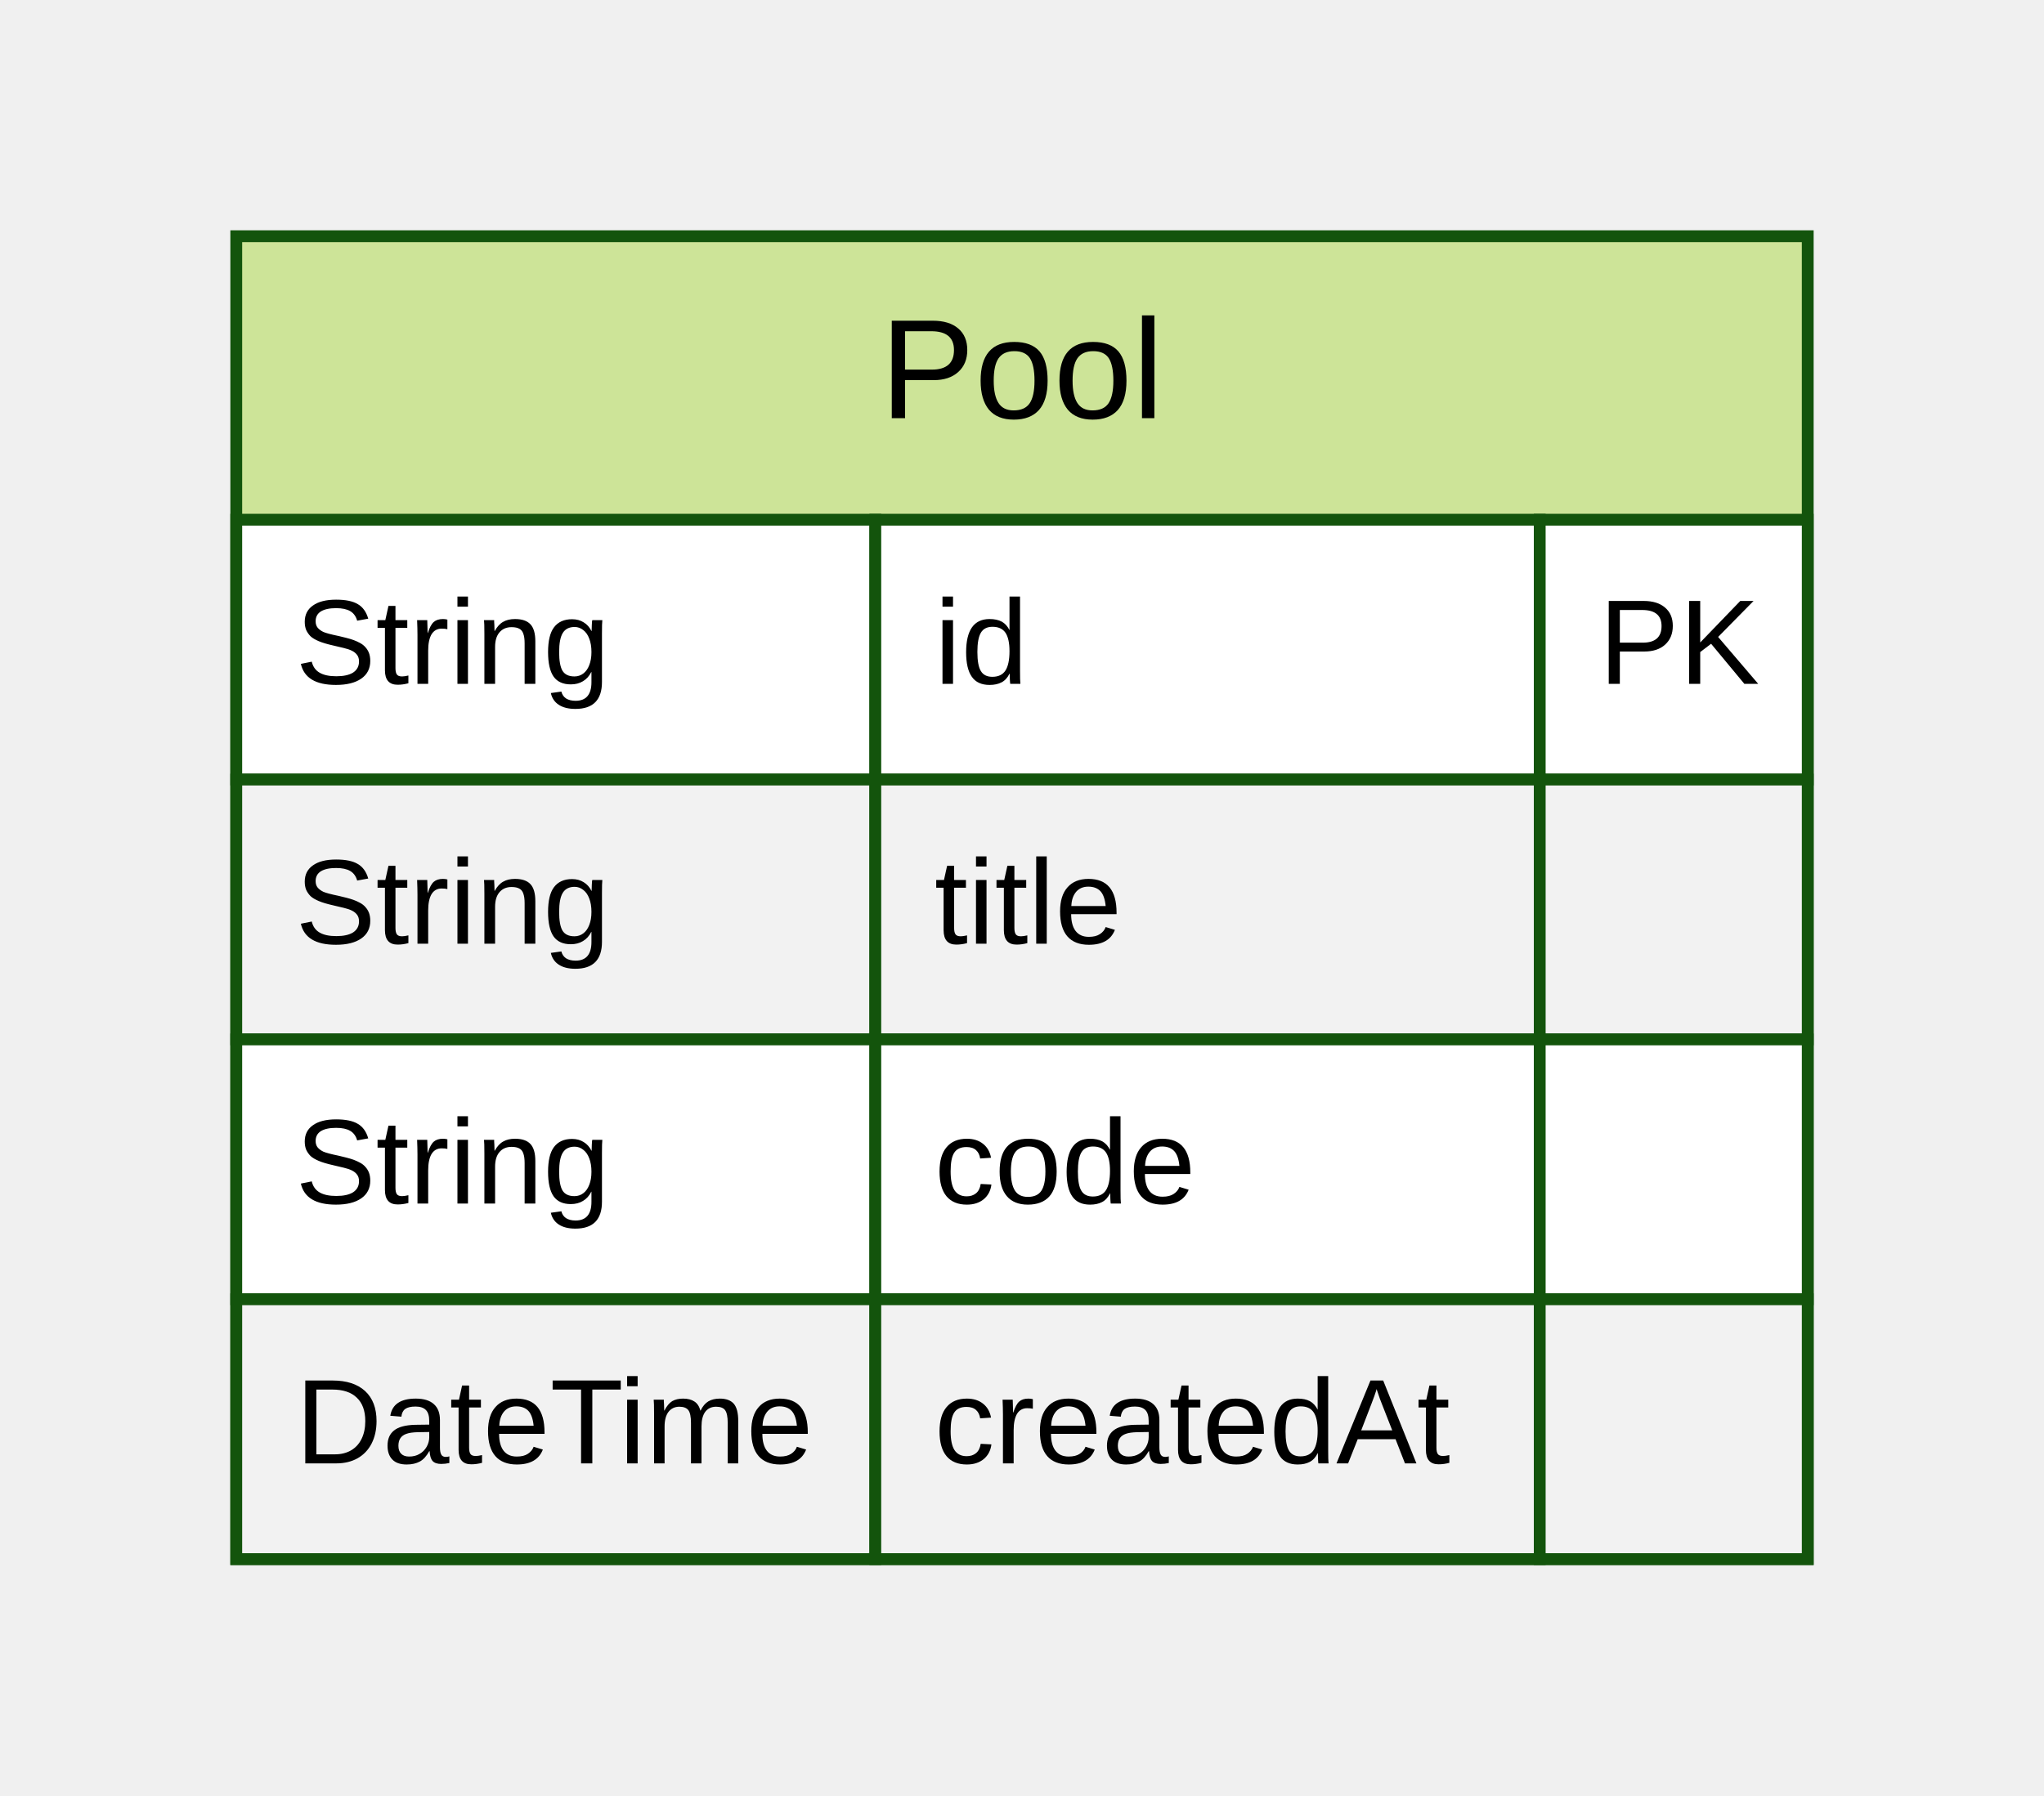
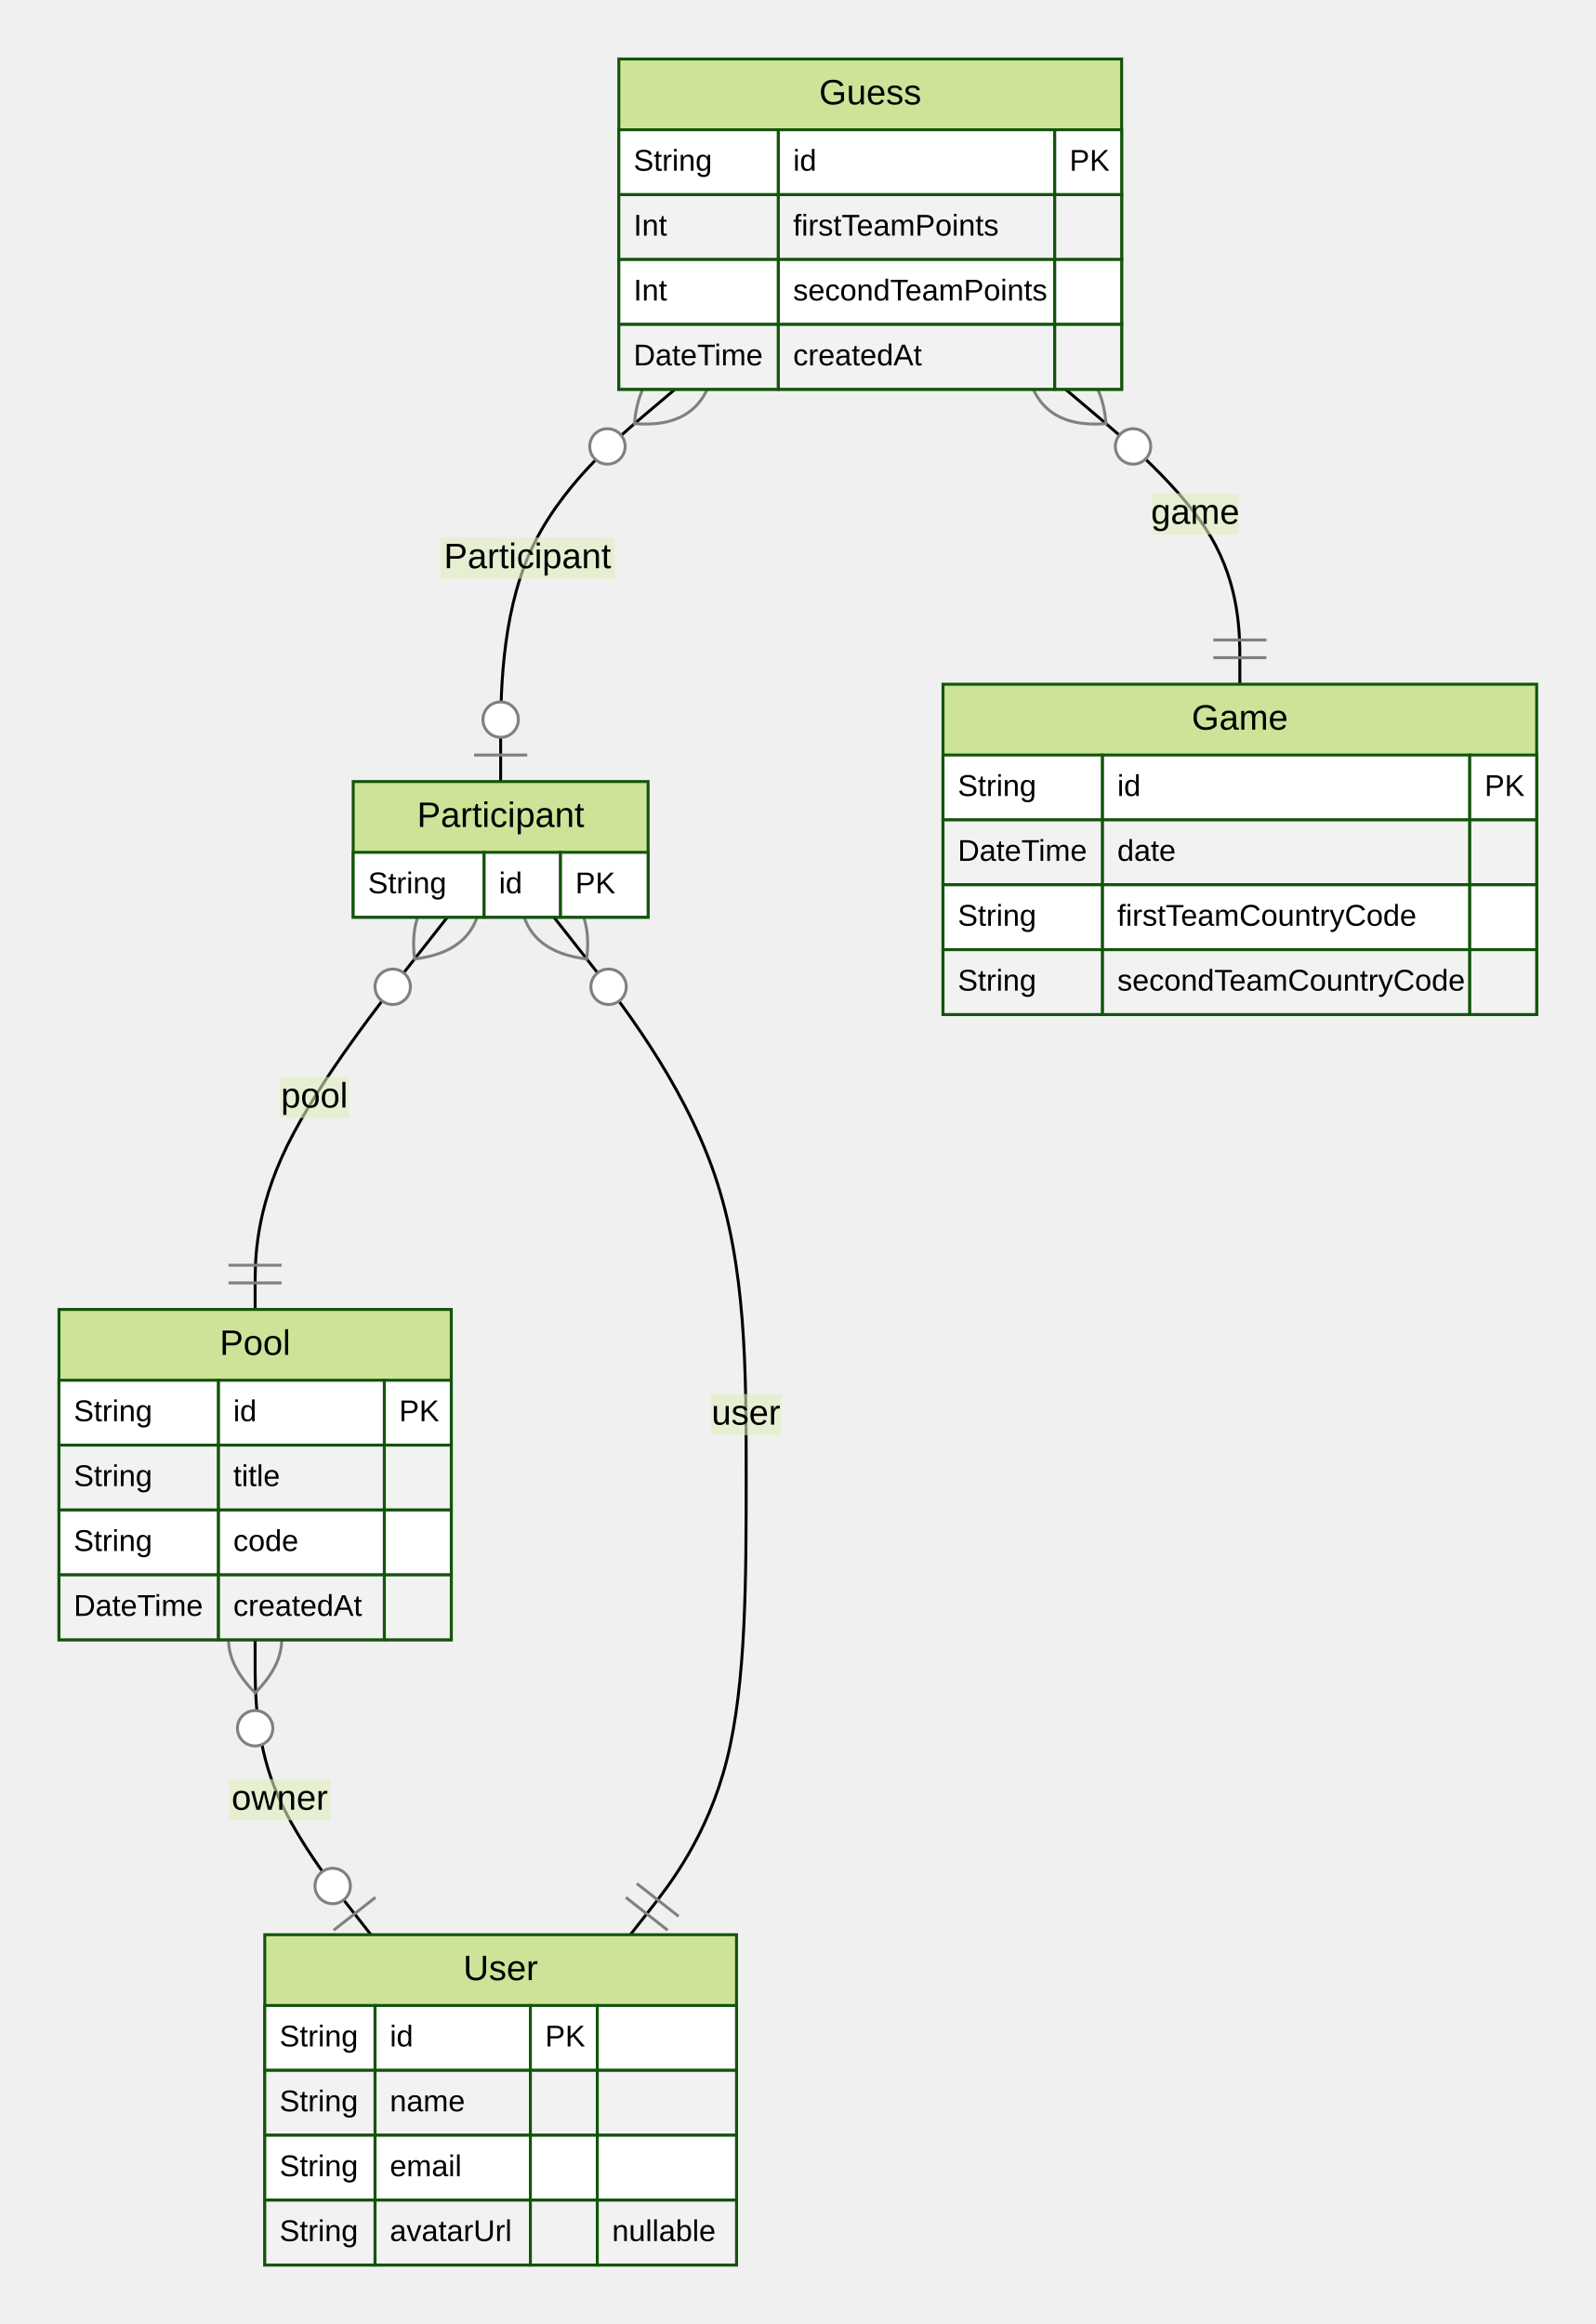
- <svg xmlns="http://www.w3.org/2000/svg" aria-labelledby="chart-title-mermaid-0 chart-desc-mermaid-0" role="img" viewBox="0 0 173.026 152" style="max-width: 173.026px; background-color: white;" width="100%" id="mermaid-0">
+ <svg xmlns="http://www.w3.org/2000/svg" aria-labelledby="chart-title-mermaid-0 chart-desc-mermaid-0" role="img" viewBox="0 0 541.082 788" style="max-width: 541.082px; background-color: white;" width="100%" id="mermaid-0">
  <style>#mermaid-0 {font-family:"trebuchet ms",verdana,arial,sans-serif;font-size:16px;fill:#000000;}#mermaid-0 .error-icon{fill:#552222;}#mermaid-0 .error-text{fill:#552222;stroke:#552222;}#mermaid-0 .edge-thickness-normal{stroke-width:2px;}#mermaid-0 .edge-thickness-thick{stroke-width:3.5px;}#mermaid-0 .edge-pattern-solid{stroke-dasharray:0;}#mermaid-0 .edge-pattern-dashed{stroke-dasharray:3;}#mermaid-0 .edge-pattern-dotted{stroke-dasharray:2;}#mermaid-0 .marker{fill:#000000;stroke:#000000;}#mermaid-0 .marker.cross{stroke:#000000;}#mermaid-0 svg{font-family:"trebuchet ms",verdana,arial,sans-serif;font-size:16px;}#mermaid-0 .entityBox{fill:#cde498;stroke:#13540c;}#mermaid-0 .attributeBoxOdd{fill:#ffffff;stroke:#13540c;}#mermaid-0 .attributeBoxEven{fill:#f2f2f2;stroke:#13540c;}#mermaid-0 .relationshipLabelBox{fill:hsl(78.158, 58.462%, 84.51%);opacity:0.7;background-color:hsl(78.158, 58.462%, 84.51%);}#mermaid-0 .relationshipLabelBox rect{opacity:0.5;}#mermaid-0 .relationshipLine{stroke:#000000;}#mermaid-0 :root{--mermaid-font-family:"trebuchet ms",verdana,arial,sans-serif;}</style>
  <g />
  <defs>
    <marker orient="auto" markerHeight="18" markerWidth="18" refY="9" refX="0" id="ONLY_ONE_START">
      <path d="M9,0 L9,18 M15,0 L15,18" fill="none" stroke="gray" />
    </marker>
  </defs>
  <defs>
    <marker orient="auto" markerHeight="18" markerWidth="18" refY="9" refX="18" id="ONLY_ONE_END">
      <path d="M3,0 L3,18 M9,0 L9,18" fill="none" stroke="gray" />
    </marker>
  </defs>
  <defs>
    <marker orient="auto" markerHeight="18" markerWidth="30" refY="9" refX="0" id="ZERO_OR_ONE_START">
      <circle r="6" cy="9" cx="21" fill="white" stroke="gray" />
      <path d="M9,0 L9,18" fill="none" stroke="gray" />
    </marker>
  </defs>
  <defs>
    <marker orient="auto" markerHeight="18" markerWidth="30" refY="9" refX="30" id="ZERO_OR_ONE_END">
      <circle r="6" cy="9" cx="9" fill="white" stroke="gray" />
      <path d="M21,0 L21,18" fill="none" stroke="gray" />
    </marker>
  </defs>
  <defs>
    <marker orient="auto" markerHeight="36" markerWidth="45" refY="18" refX="18" id="ONE_OR_MORE_START">
      <path d="M0,18 Q 18,0 36,18 Q 18,36 0,18 M42,9 L42,27" fill="none" stroke="gray" />
    </marker>
  </defs>
  <defs>
    <marker orient="auto" markerHeight="36" markerWidth="45" refY="18" refX="27" id="ONE_OR_MORE_END">
      <path d="M3,9 L3,27 M9,18 Q27,0 45,18 Q27,36 9,18" fill="none" stroke="gray" />
    </marker>
  </defs>
  <defs>
    <marker orient="auto" markerHeight="36" markerWidth="57" refY="18" refX="18" id="ZERO_OR_MORE_START">
      <circle r="6" cy="18" cx="48" fill="white" stroke="gray" />
      <path d="M0,18 Q18,0 36,18 Q18,36 0,18" fill="none" stroke="gray" />
    </marker>
  </defs>
  <defs>
    <marker orient="auto" markerHeight="36" markerWidth="57" refY="18" refX="39" id="ZERO_OR_MORE_END">
      <circle r="6" cy="18" cx="9" fill="white" stroke="gray" />
      <path d="M21,18 Q39,0 57,18 Q39,36 21,18" fill="none" stroke="gray" />
    </marker>
  </defs>
-   <g transform="translate(20,20 )" id="Pool">
+   <path marker-start="url(#ZERO_OR_MORE_START)" marker-end="url(#ZERO_OR_ONE_END)" fill="none" stroke="gray" d="M86.513,556L86.513,564.333C86.513,572.667,86.513,589.333,93.059,606C99.604,622.667,112.695,639.333,119.24,647.667L125.785,656" class="er relationshipLine" />
+   <path marker-start="url(#ZERO_OR_MORE_START)" marker-end="url(#ONLY_ONE_END)" fill="none" stroke="gray" d="M187.835,311L198.7,324.833C209.565,338.667,231.296,366.333,242.161,397.833C253.026,429.333,253.026,464.667,253.026,500C253.026,535.333,253.026,570.667,246.481,596.667C239.936,622.667,226.845,639.333,220.3,647.667L213.754,656" class="er relationshipLine" />
+   <path marker-start="url(#ZERO_OR_MORE_START)" marker-end="url(#ONLY_ONE_END)" fill="none" stroke="gray" d="M151.705,311L140.839,324.833C129.974,338.667,108.244,366.333,97.378,388.5C86.513,410.667,86.513,427.333,86.513,435.667L86.513,444" class="er relationshipLine" />
+   <path marker-start="url(#ZERO_OR_MORE_START)" marker-end="url(#ONLY_ONE_END)" fill="none" stroke="gray" d="M361.309,132L371.162,140.333C381.015,148.667,400.72,165.333,410.573,182C420.426,198.667,420.426,215.333,420.426,223.667L420.426,232" class="er relationshipLine" />
+   <path marker-start="url(#ZERO_OR_MORE_START)" marker-end="url(#ZERO_OR_ONE_END)" fill="none" stroke="gray" d="M228.887,132L219.034,140.333C209.181,148.667,189.476,165.333,179.623,187.5C169.77,209.667,169.77,237.333,169.77,251.167L169.77,265" class="er relationshipLine" />
+   <g transform="translate(20,444 )" id="Pool">
    <rect height="112" width="133.026" y="0" x="0" stroke="gray" fill-opacity="100%" fill="honeydew" class="er entityBox" />
    <text transform="translate(66.51321,12)" style="font-family: &quot;trebuchet ms&quot;, verdana, arial, sans-serif;; font-size: 12px" text-anchor="middle" dominant-baseline="middle" y="0" x="0" id="entity-Pool" class="er entityLabel">Pool</text>
    <rect height="22" width="54.096" y="24" x="0" stroke="gray" fill-opacity="100%" fill="honeydew" class="er attributeBoxOdd" />
    <text transform="translate(5,35)" style="font-family: &quot;trebuchet ms&quot;, verdana, arial, sans-serif;; font-size: 10.2px" text-anchor="left" dominant-baseline="middle" y="0" x="0" id="entity-Pool-attr-1-type" class="er entityLabel">String</text>
    <rect height="22" width="56.243" y="24" x="54.096" stroke="gray" fill-opacity="100%" fill="honeydew" class="er attributeBoxOdd" />
    <text transform="translate(59.09555,35)" style="font-family: &quot;trebuchet ms&quot;, verdana, arial, sans-serif;; font-size: 10.2px" text-anchor="left" dominant-baseline="middle" y="0" x="0" id="entity-Pool-attr-1-name" class="er entityLabel">id</text>
    <rect height="22" width="22.688" y="24" x="110.339" stroke="gray" fill-opacity="100%" fill="honeydew" class="er attributeBoxOdd" />
    <text transform="translate(115.3387,35)" style="font-family: &quot;trebuchet ms&quot;, verdana, arial, sans-serif;; font-size: 10.2px" text-anchor="left" dominant-baseline="middle" y="0" x="0" id="entity-Pool-attr-1-key" class="er entityLabel">PK</text>
    <rect height="22" width="54.096" y="46" x="0" stroke="gray" fill-opacity="100%" fill="honeydew" class="er attributeBoxEven" />
    <text transform="translate(5,57)" style="font-family: &quot;trebuchet ms&quot;, verdana, arial, sans-serif;; font-size: 10.2px" text-anchor="left" dominant-baseline="middle" y="0" x="0" id="entity-Pool-attr-2-type" class="er entityLabel">String</text>
    <rect height="22" width="56.243" y="46" x="54.096" stroke="gray" fill-opacity="100%" fill="honeydew" class="er attributeBoxEven" />
    <text transform="translate(59.09555,57)" style="font-family: &quot;trebuchet ms&quot;, verdana, arial, sans-serif;; font-size: 10.2px" text-anchor="left" dominant-baseline="middle" y="0" x="0" id="entity-Pool-attr-2-name" class="er entityLabel">title</text>
    <rect height="22" width="22.688" y="46" x="110.339" stroke="gray" fill-opacity="100%" fill="honeydew" class="er attributeBoxEven" />
    <text transform="translate(115.3387,57)" style="font-family: &quot;trebuchet ms&quot;, verdana, arial, sans-serif;; font-size: 10.2px" text-anchor="left" dominant-baseline="middle" y="0" x="0" id="entity-Pool-attr-2-key" class="er entityLabel" />
    <rect height="22" width="54.096" y="68" x="0" stroke="gray" fill-opacity="100%" fill="honeydew" class="er attributeBoxOdd" />
    <text transform="translate(5,79)" style="font-family: &quot;trebuchet ms&quot;, verdana, arial, sans-serif;; font-size: 10.2px" text-anchor="left" dominant-baseline="middle" y="0" x="0" id="entity-Pool-attr-3-type" class="er entityLabel">String</text>
    <rect height="22" width="56.243" y="68" x="54.096" stroke="gray" fill-opacity="100%" fill="honeydew" class="er attributeBoxOdd" />
    <text transform="translate(59.09555,79)" style="font-family: &quot;trebuchet ms&quot;, verdana, arial, sans-serif;; font-size: 10.2px" text-anchor="left" dominant-baseline="middle" y="0" x="0" id="entity-Pool-attr-3-name" class="er entityLabel">code</text>
    <rect height="22" width="22.688" y="68" x="110.339" stroke="gray" fill-opacity="100%" fill="honeydew" class="er attributeBoxOdd" />
    <text transform="translate(115.3387,79)" style="font-family: &quot;trebuchet ms&quot;, verdana, arial, sans-serif;; font-size: 10.2px" text-anchor="left" dominant-baseline="middle" y="0" x="0" id="entity-Pool-attr-3-key" class="er entityLabel" />
    <rect height="22" width="54.096" y="90" x="0" stroke="gray" fill-opacity="100%" fill="honeydew" class="er attributeBoxEven" />
    <text transform="translate(5,101)" style="font-family: &quot;trebuchet ms&quot;, verdana, arial, sans-serif;; font-size: 10.2px" text-anchor="left" dominant-baseline="middle" y="0" x="0" id="entity-Pool-attr-4-type" class="er entityLabel">DateTime</text>
    <rect height="22" width="56.243" y="90" x="54.096" stroke="gray" fill-opacity="100%" fill="honeydew" class="er attributeBoxEven" />
    <text transform="translate(59.09555,101)" style="font-family: &quot;trebuchet ms&quot;, verdana, arial, sans-serif;; font-size: 10.2px" text-anchor="left" dominant-baseline="middle" y="0" x="0" id="entity-Pool-attr-4-name" class="er entityLabel">createdAt</text>
    <rect height="22" width="22.688" y="90" x="110.339" stroke="gray" fill-opacity="100%" fill="honeydew" class="er attributeBoxEven" />
    <text transform="translate(115.3387,101)" style="font-family: &quot;trebuchet ms&quot;, verdana, arial, sans-serif;; font-size: 10.2px" text-anchor="left" dominant-baseline="middle" y="0" x="0" id="entity-Pool-attr-4-key" class="er entityLabel" />
  </g>
+   <g transform="translate(119.7698,265 )" id="Participant">
+     <rect height="46" width="100" y="0" x="0" stroke="gray" fill-opacity="100%" fill="honeydew" class="er entityBox" />
+     <text transform="translate(50,12)" style="font-family: &quot;trebuchet ms&quot;, verdana, arial, sans-serif;; font-size: 12px" text-anchor="middle" dominant-baseline="middle" y="0" x="0" id="entity-Participant" class="er entityLabel">Participant</text>
+     <rect height="22" width="44.399" y="24" x="0" stroke="gray" fill-opacity="100%" fill="honeydew" class="er attributeBoxOdd" />
+     <text transform="translate(5,35)" style="font-family: &quot;trebuchet ms&quot;, verdana, arial, sans-serif;; font-size: 10.2px" text-anchor="left" dominant-baseline="middle" y="0" x="0" id="entity-Participant-attr-1-type" class="er entityLabel">String</text>
+     <rect height="22" width="25.911" y="24" x="44.399" stroke="gray" fill-opacity="100%" fill="honeydew" class="er attributeBoxOdd" />
+     <text transform="translate(49.39862,35)" style="font-family: &quot;trebuchet ms&quot;, verdana, arial, sans-serif;; font-size: 10.2px" text-anchor="left" dominant-baseline="middle" y="0" x="0" id="entity-Participant-attr-1-name" class="er entityLabel">id</text>
+     <rect height="22" width="29.69" y="24" x="70.31" stroke="gray" fill-opacity="100%" fill="honeydew" class="er attributeBoxOdd" />
+     <text transform="translate(75.30976,35)" style="font-family: &quot;trebuchet ms&quot;, verdana, arial, sans-serif;; font-size: 10.2px" text-anchor="left" dominant-baseline="middle" y="0" x="0" id="entity-Participant-attr-1-key" class="er entityLabel">PK</text>
+   </g>
+   <g transform="translate(89.78574,656 )" id="User">
+     <rect height="112" width="159.968" y="0" x="0" stroke="gray" fill-opacity="100%" fill="honeydew" class="er entityBox" />
+     <text transform="translate(79.98408,12)" style="font-family: &quot;trebuchet ms&quot;, verdana, arial, sans-serif;; font-size: 12px" text-anchor="middle" dominant-baseline="middle" y="0" x="0" id="entity-User" class="er entityLabel">User</text>
+     <rect height="22" width="37.396" y="24" x="0" stroke="gray" fill-opacity="100%" fill="honeydew" class="er attributeBoxOdd" />
+     <text transform="translate(5,35)" style="font-family: &quot;trebuchet ms&quot;, verdana, arial, sans-serif;; font-size: 10.2px" text-anchor="left" dominant-baseline="middle" y="0" x="0" id="entity-User-attr-1-type" class="er entityLabel">String</text>
+     <rect height="22" width="52.672" y="24" x="37.396" stroke="gray" fill-opacity="100%" fill="honeydew" class="er attributeBoxOdd" />
+     <text transform="translate(42.39606,35)" style="font-family: &quot;trebuchet ms&quot;, verdana, arial, sans-serif;; font-size: 10.2px" text-anchor="left" dominant-baseline="middle" y="0" x="0" id="entity-User-attr-1-name" class="er entityLabel">id</text>
+     <rect height="22" width="22.688" y="24" x="90.068" stroke="gray" fill-opacity="100%" fill="honeydew" class="er attributeBoxOdd" />
+     <text transform="translate(95.06793,35)" style="font-family: &quot;trebuchet ms&quot;, verdana, arial, sans-serif;; font-size: 10.2px" text-anchor="left" dominant-baseline="middle" y="0" x="0" id="entity-User-attr-1-key" class="er entityLabel">PK</text>
+     <rect height="22" width="47.213" y="24" x="112.756" stroke="gray" fill-opacity="100%" fill="honeydew" class="er attributeBoxOdd" />
+     <text transform="translate(117.7556,35)" style="font-family: &quot;trebuchet ms&quot;, verdana, arial, sans-serif;; font-size: 10.2px" text-anchor="left" dominant-baseline="middle" y="0" x="0" id="entity-User-attr-1-comment" class="er entityLabel" />
+     <rect height="22" width="37.396" y="46" x="0" stroke="gray" fill-opacity="100%" fill="honeydew" class="er attributeBoxEven" />
+     <text transform="translate(5,57)" style="font-family: &quot;trebuchet ms&quot;, verdana, arial, sans-serif;; font-size: 10.2px" text-anchor="left" dominant-baseline="middle" y="0" x="0" id="entity-User-attr-2-type" class="er entityLabel">String</text>
+     <rect height="22" width="52.672" y="46" x="37.396" stroke="gray" fill-opacity="100%" fill="honeydew" class="er attributeBoxEven" />
+     <text transform="translate(42.39606,57)" style="font-family: &quot;trebuchet ms&quot;, verdana, arial, sans-serif;; font-size: 10.2px" text-anchor="left" dominant-baseline="middle" y="0" x="0" id="entity-User-attr-2-name" class="er entityLabel">name</text>
+     <rect height="22" width="22.688" y="46" x="90.068" stroke="gray" fill-opacity="100%" fill="honeydew" class="er attributeBoxEven" />
+     <text transform="translate(95.06793,57)" style="font-family: &quot;trebuchet ms&quot;, verdana, arial, sans-serif;; font-size: 10.2px" text-anchor="left" dominant-baseline="middle" y="0" x="0" id="entity-User-attr-2-key" class="er entityLabel" />
+     <rect height="22" width="47.213" y="46" x="112.756" stroke="gray" fill-opacity="100%" fill="honeydew" class="er attributeBoxEven" />
+     <text transform="translate(117.7556,57)" style="font-family: &quot;trebuchet ms&quot;, verdana, arial, sans-serif;; font-size: 10.2px" text-anchor="left" dominant-baseline="middle" y="0" x="0" id="entity-User-attr-2-comment" class="er entityLabel" />
+     <rect height="22" width="37.396" y="68" x="0" stroke="gray" fill-opacity="100%" fill="honeydew" class="er attributeBoxOdd" />
+     <text transform="translate(5,79)" style="font-family: &quot;trebuchet ms&quot;, verdana, arial, sans-serif;; font-size: 10.2px" text-anchor="left" dominant-baseline="middle" y="0" x="0" id="entity-User-attr-3-type" class="er entityLabel">String</text>
+     <rect height="22" width="52.672" y="68" x="37.396" stroke="gray" fill-opacity="100%" fill="honeydew" class="er attributeBoxOdd" />
+     <text transform="translate(42.39606,79)" style="font-family: &quot;trebuchet ms&quot;, verdana, arial, sans-serif;; font-size: 10.2px" text-anchor="left" dominant-baseline="middle" y="0" x="0" id="entity-User-attr-3-name" class="er entityLabel">email</text>
+     <rect height="22" width="22.688" y="68" x="90.068" stroke="gray" fill-opacity="100%" fill="honeydew" class="er attributeBoxOdd" />
+     <text transform="translate(95.06793,79)" style="font-family: &quot;trebuchet ms&quot;, verdana, arial, sans-serif;; font-size: 10.2px" text-anchor="left" dominant-baseline="middle" y="0" x="0" id="entity-User-attr-3-key" class="er entityLabel" />
+     <rect height="22" width="47.213" y="68" x="112.756" stroke="gray" fill-opacity="100%" fill="honeydew" class="er attributeBoxOdd" />
+     <text transform="translate(117.7556,79)" style="font-family: &quot;trebuchet ms&quot;, verdana, arial, sans-serif;; font-size: 10.2px" text-anchor="left" dominant-baseline="middle" y="0" x="0" id="entity-User-attr-3-comment" class="er entityLabel" />
+     <rect height="22" width="37.396" y="90" x="0" stroke="gray" fill-opacity="100%" fill="honeydew" class="er attributeBoxEven" />
+     <text transform="translate(5,101)" style="font-family: &quot;trebuchet ms&quot;, verdana, arial, sans-serif;; font-size: 10.2px" text-anchor="left" dominant-baseline="middle" y="0" x="0" id="entity-User-attr-4-type" class="er entityLabel">String</text>
+     <rect height="22" width="52.672" y="90" x="37.396" stroke="gray" fill-opacity="100%" fill="honeydew" class="er attributeBoxEven" />
+     <text transform="translate(42.39606,101)" style="font-family: &quot;trebuchet ms&quot;, verdana, arial, sans-serif;; font-size: 10.2px" text-anchor="left" dominant-baseline="middle" y="0" x="0" id="entity-User-attr-4-name" class="er entityLabel">avatarUrl</text>
+     <rect height="22" width="22.688" y="90" x="90.068" stroke="gray" fill-opacity="100%" fill="honeydew" class="er attributeBoxEven" />
+     <text transform="translate(95.06793,101)" style="font-family: &quot;trebuchet ms&quot;, verdana, arial, sans-serif;; font-size: 10.2px" text-anchor="left" dominant-baseline="middle" y="0" x="0" id="entity-User-attr-4-key" class="er entityLabel" />
+     <rect height="22" width="47.213" y="90" x="112.756" stroke="gray" fill-opacity="100%" fill="honeydew" class="er attributeBoxEven" />
+     <text transform="translate(117.7556,101)" style="font-family: &quot;trebuchet ms&quot;, verdana, arial, sans-serif;; font-size: 10.2px" text-anchor="left" dominant-baseline="middle" y="0" x="0" id="entity-User-attr-4-comment" class="er entityLabel">nullable</text>
+   </g>
+   <g transform="translate(319.7698,232 )" id="Game">
+     <rect height="112" width="201.312" y="0" x="0" stroke="gray" fill-opacity="100%" fill="honeydew" class="er entityBox" />
+     <text transform="translate(100.6562,12)" style="font-family: &quot;trebuchet ms&quot;, verdana, arial, sans-serif;; font-size: 12px" text-anchor="middle" dominant-baseline="middle" y="0" x="0" id="entity-Game" class="er entityLabel">Game</text>
+     <rect height="22" width="54.096" y="24" x="0" stroke="gray" fill-opacity="100%" fill="honeydew" class="er attributeBoxOdd" />
+     <text transform="translate(5,35)" style="font-family: &quot;trebuchet ms&quot;, verdana, arial, sans-serif;; font-size: 10.2px" text-anchor="left" dominant-baseline="middle" y="0" x="0" id="entity-Game-attr-1-type" class="er entityLabel">String</text>
+     <rect height="22" width="124.529" y="24" x="54.096" stroke="gray" fill-opacity="100%" fill="honeydew" class="er attributeBoxOdd" />
+     <text transform="translate(59.09555,35)" style="font-family: &quot;trebuchet ms&quot;, verdana, arial, sans-serif;; font-size: 10.2px" text-anchor="left" dominant-baseline="middle" y="0" x="0" id="entity-Game-attr-1-name" class="er entityLabel">id</text>
+     <rect height="22" width="22.688" y="24" x="178.625" stroke="gray" fill-opacity="100%" fill="honeydew" class="er attributeBoxOdd" />
+     <text transform="translate(183.6248,35)" style="font-family: &quot;trebuchet ms&quot;, verdana, arial, sans-serif;; font-size: 10.2px" text-anchor="left" dominant-baseline="middle" y="0" x="0" id="entity-Game-attr-1-key" class="er entityLabel">PK</text>
+     <rect height="22" width="54.096" y="46" x="0" stroke="gray" fill-opacity="100%" fill="honeydew" class="er attributeBoxEven" />
+     <text transform="translate(5,57)" style="font-family: &quot;trebuchet ms&quot;, verdana, arial, sans-serif;; font-size: 10.2px" text-anchor="left" dominant-baseline="middle" y="0" x="0" id="entity-Game-attr-2-type" class="er entityLabel">DateTime</text>
+     <rect height="22" width="124.529" y="46" x="54.096" stroke="gray" fill-opacity="100%" fill="honeydew" class="er attributeBoxEven" />
+     <text transform="translate(59.09555,57)" style="font-family: &quot;trebuchet ms&quot;, verdana, arial, sans-serif;; font-size: 10.2px" text-anchor="left" dominant-baseline="middle" y="0" x="0" id="entity-Game-attr-2-name" class="er entityLabel">date</text>
+     <rect height="22" width="22.688" y="46" x="178.625" stroke="gray" fill-opacity="100%" fill="honeydew" class="er attributeBoxEven" />
+     <text transform="translate(183.6248,57)" style="font-family: &quot;trebuchet ms&quot;, verdana, arial, sans-serif;; font-size: 10.2px" text-anchor="left" dominant-baseline="middle" y="0" x="0" id="entity-Game-attr-2-key" class="er entityLabel" />
+     <rect height="22" width="54.096" y="68" x="0" stroke="gray" fill-opacity="100%" fill="honeydew" class="er attributeBoxOdd" />
+     <text transform="translate(5,79)" style="font-family: &quot;trebuchet ms&quot;, verdana, arial, sans-serif;; font-size: 10.2px" text-anchor="left" dominant-baseline="middle" y="0" x="0" id="entity-Game-attr-3-type" class="er entityLabel">String</text>
+     <rect height="22" width="124.529" y="68" x="54.096" stroke="gray" fill-opacity="100%" fill="honeydew" class="er attributeBoxOdd" />
+     <text transform="translate(59.09555,79)" style="font-family: &quot;trebuchet ms&quot;, verdana, arial, sans-serif;; font-size: 10.2px" text-anchor="left" dominant-baseline="middle" y="0" x="0" id="entity-Game-attr-3-name" class="er entityLabel">firstTeamCountryCode</text>
+     <rect height="22" width="22.688" y="68" x="178.625" stroke="gray" fill-opacity="100%" fill="honeydew" class="er attributeBoxOdd" />
+     <text transform="translate(183.6248,79)" style="font-family: &quot;trebuchet ms&quot;, verdana, arial, sans-serif;; font-size: 10.2px" text-anchor="left" dominant-baseline="middle" y="0" x="0" id="entity-Game-attr-3-key" class="er entityLabel" />
+     <rect height="22" width="54.096" y="90" x="0" stroke="gray" fill-opacity="100%" fill="honeydew" class="er attributeBoxEven" />
+     <text transform="translate(5,101)" style="font-family: &quot;trebuchet ms&quot;, verdana, arial, sans-serif;; font-size: 10.2px" text-anchor="left" dominant-baseline="middle" y="0" x="0" id="entity-Game-attr-4-type" class="er entityLabel">String</text>
+     <rect height="22" width="124.529" y="90" x="54.096" stroke="gray" fill-opacity="100%" fill="honeydew" class="er attributeBoxEven" />
+     <text transform="translate(59.09555,101)" style="font-family: &quot;trebuchet ms&quot;, verdana, arial, sans-serif;; font-size: 10.2px" text-anchor="left" dominant-baseline="middle" y="0" x="0" id="entity-Game-attr-4-name" class="er entityLabel">secondTeamCountryCode</text>
+     <rect height="22" width="22.688" y="90" x="178.625" stroke="gray" fill-opacity="100%" fill="honeydew" class="er attributeBoxEven" />
+     <text transform="translate(183.6248,101)" style="font-family: &quot;trebuchet ms&quot;, verdana, arial, sans-serif;; font-size: 10.2px" text-anchor="left" dominant-baseline="middle" y="0" x="0" id="entity-Game-attr-4-key" class="er entityLabel" />
+   </g>
+   <g transform="translate(209.8457,20 )" id="Guess">
+     <rect height="112" width="170.504" y="0" x="0" stroke="gray" fill-opacity="100%" fill="honeydew" class="er entityBox" />
+     <text transform="translate(85.2522,12)" style="font-family: &quot;trebuchet ms&quot;, verdana, arial, sans-serif;; font-size: 12px" text-anchor="middle" dominant-baseline="middle" y="0" x="0" id="entity-Guess" class="er entityLabel">Guess</text>
+     <rect height="22" width="54.096" y="24" x="0" stroke="gray" fill-opacity="100%" fill="honeydew" class="er attributeBoxOdd" />
+     <text transform="translate(5,35)" style="font-family: &quot;trebuchet ms&quot;, verdana, arial, sans-serif;; font-size: 10.2px" text-anchor="left" dominant-baseline="middle" y="0" x="0" id="entity-Guess-attr-1-type" class="er entityLabel">String</text>
+     <rect height="22" width="93.721" y="24" x="54.096" stroke="gray" fill-opacity="100%" fill="honeydew" class="er attributeBoxOdd" />
+     <text transform="translate(59.09555,35)" style="font-family: &quot;trebuchet ms&quot;, verdana, arial, sans-serif;; font-size: 10.2px" text-anchor="left" dominant-baseline="middle" y="0" x="0" id="entity-Guess-attr-1-name" class="er entityLabel">id</text>
+     <rect height="22" width="22.688" y="24" x="147.817" stroke="gray" fill-opacity="100%" fill="honeydew" class="er attributeBoxOdd" />
+     <text transform="translate(152.8167,35)" style="font-family: &quot;trebuchet ms&quot;, verdana, arial, sans-serif;; font-size: 10.2px" text-anchor="left" dominant-baseline="middle" y="0" x="0" id="entity-Guess-attr-1-key" class="er entityLabel">PK</text>
+     <rect height="22" width="54.096" y="46" x="0" stroke="gray" fill-opacity="100%" fill="honeydew" class="er attributeBoxEven" />
+     <text transform="translate(5,57)" style="font-family: &quot;trebuchet ms&quot;, verdana, arial, sans-serif;; font-size: 10.2px" text-anchor="left" dominant-baseline="middle" y="0" x="0" id="entity-Guess-attr-2-type" class="er entityLabel">Int</text>
+     <rect height="22" width="93.721" y="46" x="54.096" stroke="gray" fill-opacity="100%" fill="honeydew" class="er attributeBoxEven" />
+     <text transform="translate(59.09555,57)" style="font-family: &quot;trebuchet ms&quot;, verdana, arial, sans-serif;; font-size: 10.2px" text-anchor="left" dominant-baseline="middle" y="0" x="0" id="entity-Guess-attr-2-name" class="er entityLabel">firstTeamPoints</text>
+     <rect height="22" width="22.688" y="46" x="147.817" stroke="gray" fill-opacity="100%" fill="honeydew" class="er attributeBoxEven" />
+     <text transform="translate(152.8167,57)" style="font-family: &quot;trebuchet ms&quot;, verdana, arial, sans-serif;; font-size: 10.2px" text-anchor="left" dominant-baseline="middle" y="0" x="0" id="entity-Guess-attr-2-key" class="er entityLabel" />
+     <rect height="22" width="54.096" y="68" x="0" stroke="gray" fill-opacity="100%" fill="honeydew" class="er attributeBoxOdd" />
+     <text transform="translate(5,79)" style="font-family: &quot;trebuchet ms&quot;, verdana, arial, sans-serif;; font-size: 10.2px" text-anchor="left" dominant-baseline="middle" y="0" x="0" id="entity-Guess-attr-3-type" class="er entityLabel">Int</text>
+     <rect height="22" width="93.721" y="68" x="54.096" stroke="gray" fill-opacity="100%" fill="honeydew" class="er attributeBoxOdd" />
+     <text transform="translate(59.09555,79)" style="font-family: &quot;trebuchet ms&quot;, verdana, arial, sans-serif;; font-size: 10.2px" text-anchor="left" dominant-baseline="middle" y="0" x="0" id="entity-Guess-attr-3-name" class="er entityLabel">secondTeamPoints</text>
+     <rect height="22" width="22.688" y="68" x="147.817" stroke="gray" fill-opacity="100%" fill="honeydew" class="er attributeBoxOdd" />
+     <text transform="translate(152.8167,79)" style="font-family: &quot;trebuchet ms&quot;, verdana, arial, sans-serif;; font-size: 10.2px" text-anchor="left" dominant-baseline="middle" y="0" x="0" id="entity-Guess-attr-3-key" class="er entityLabel" />
+     <rect height="22" width="54.096" y="90" x="0" stroke="gray" fill-opacity="100%" fill="honeydew" class="er attributeBoxEven" />
+     <text transform="translate(5,101)" style="font-family: &quot;trebuchet ms&quot;, verdana, arial, sans-serif;; font-size: 10.2px" text-anchor="left" dominant-baseline="middle" y="0" x="0" id="entity-Guess-attr-4-type" class="er entityLabel">DateTime</text>
+     <rect height="22" width="93.721" y="90" x="54.096" stroke="gray" fill-opacity="100%" fill="honeydew" class="er attributeBoxEven" />
+     <text transform="translate(59.09555,101)" style="font-family: &quot;trebuchet ms&quot;, verdana, arial, sans-serif;; font-size: 10.2px" text-anchor="left" dominant-baseline="middle" y="0" x="0" id="entity-Guess-attr-4-name" class="er entityLabel">createdAt</text>
+     <rect height="22" width="22.688" y="90" x="147.817" stroke="gray" fill-opacity="100%" fill="honeydew" class="er attributeBoxEven" />
+     <text transform="translate(152.8167,101)" style="font-family: &quot;trebuchet ms&quot;, verdana, arial, sans-serif;; font-size: 10.2px" text-anchor="left" dominant-baseline="middle" y="0" x="0" id="entity-Guess-attr-4-key" class="er entityLabel" />
+   </g>
+   <rect fill-opacity="85%" fill="white" height="14" width="34.471" y="603.235" x="77.622" class="er relationshipLabelBox" />
+   <text style="font-family: &quot;trebuchet ms&quot;, verdana, arial, sans-serif;; font-size: 12px" dominant-baseline="middle" text-anchor="middle" y="610.235" x="94.857" id="rel1" class="er relationshipLabel">owner</text>
+   <rect fill-opacity="85%" fill="white" height="14" width="23.959" y="472.657" x="240.969" class="er relationshipLabelBox" />
+   <text style="font-family: &quot;trebuchet ms&quot;, verdana, arial, sans-serif;; font-size: 12px" dominant-baseline="middle" text-anchor="middle" y="479.657" x="252.949" id="rel2" class="er relationshipLabel">user</text>
+   <rect fill-opacity="85%" fill="white" height="14" width="23.564" y="365.133" x="94.824" class="er relationshipLabelBox" />
+   <text style="font-family: &quot;trebuchet ms&quot;, verdana, arial, sans-serif;; font-size: 12px" dominant-baseline="middle" text-anchor="middle" y="372.133" x="106.606" id="rel3" class="er relationshipLabel">pool</text>
+   <rect fill-opacity="85%" fill="white" height="14" width="29.289" y="167.222" x="390.665" class="er relationshipLabelBox" />
+   <text style="font-family: &quot;trebuchet ms&quot;, verdana, arial, sans-serif;; font-size: 12px" dominant-baseline="middle" text-anchor="middle" y="174.222" x="405.31" id="rel4" class="er relationshipLabel">game</text>
+   <rect fill-opacity="85%" fill="white" height="14" width="59.188" y="182.256" x="149.274" class="er relationshipLabelBox" />
+   <text style="font-family: &quot;trebuchet ms&quot;, verdana, arial, sans-serif;; font-size: 12px" dominant-baseline="middle" text-anchor="middle" y="189.256" x="178.867" id="rel5" class="er relationshipLabel">Participant</text>
</svg>
